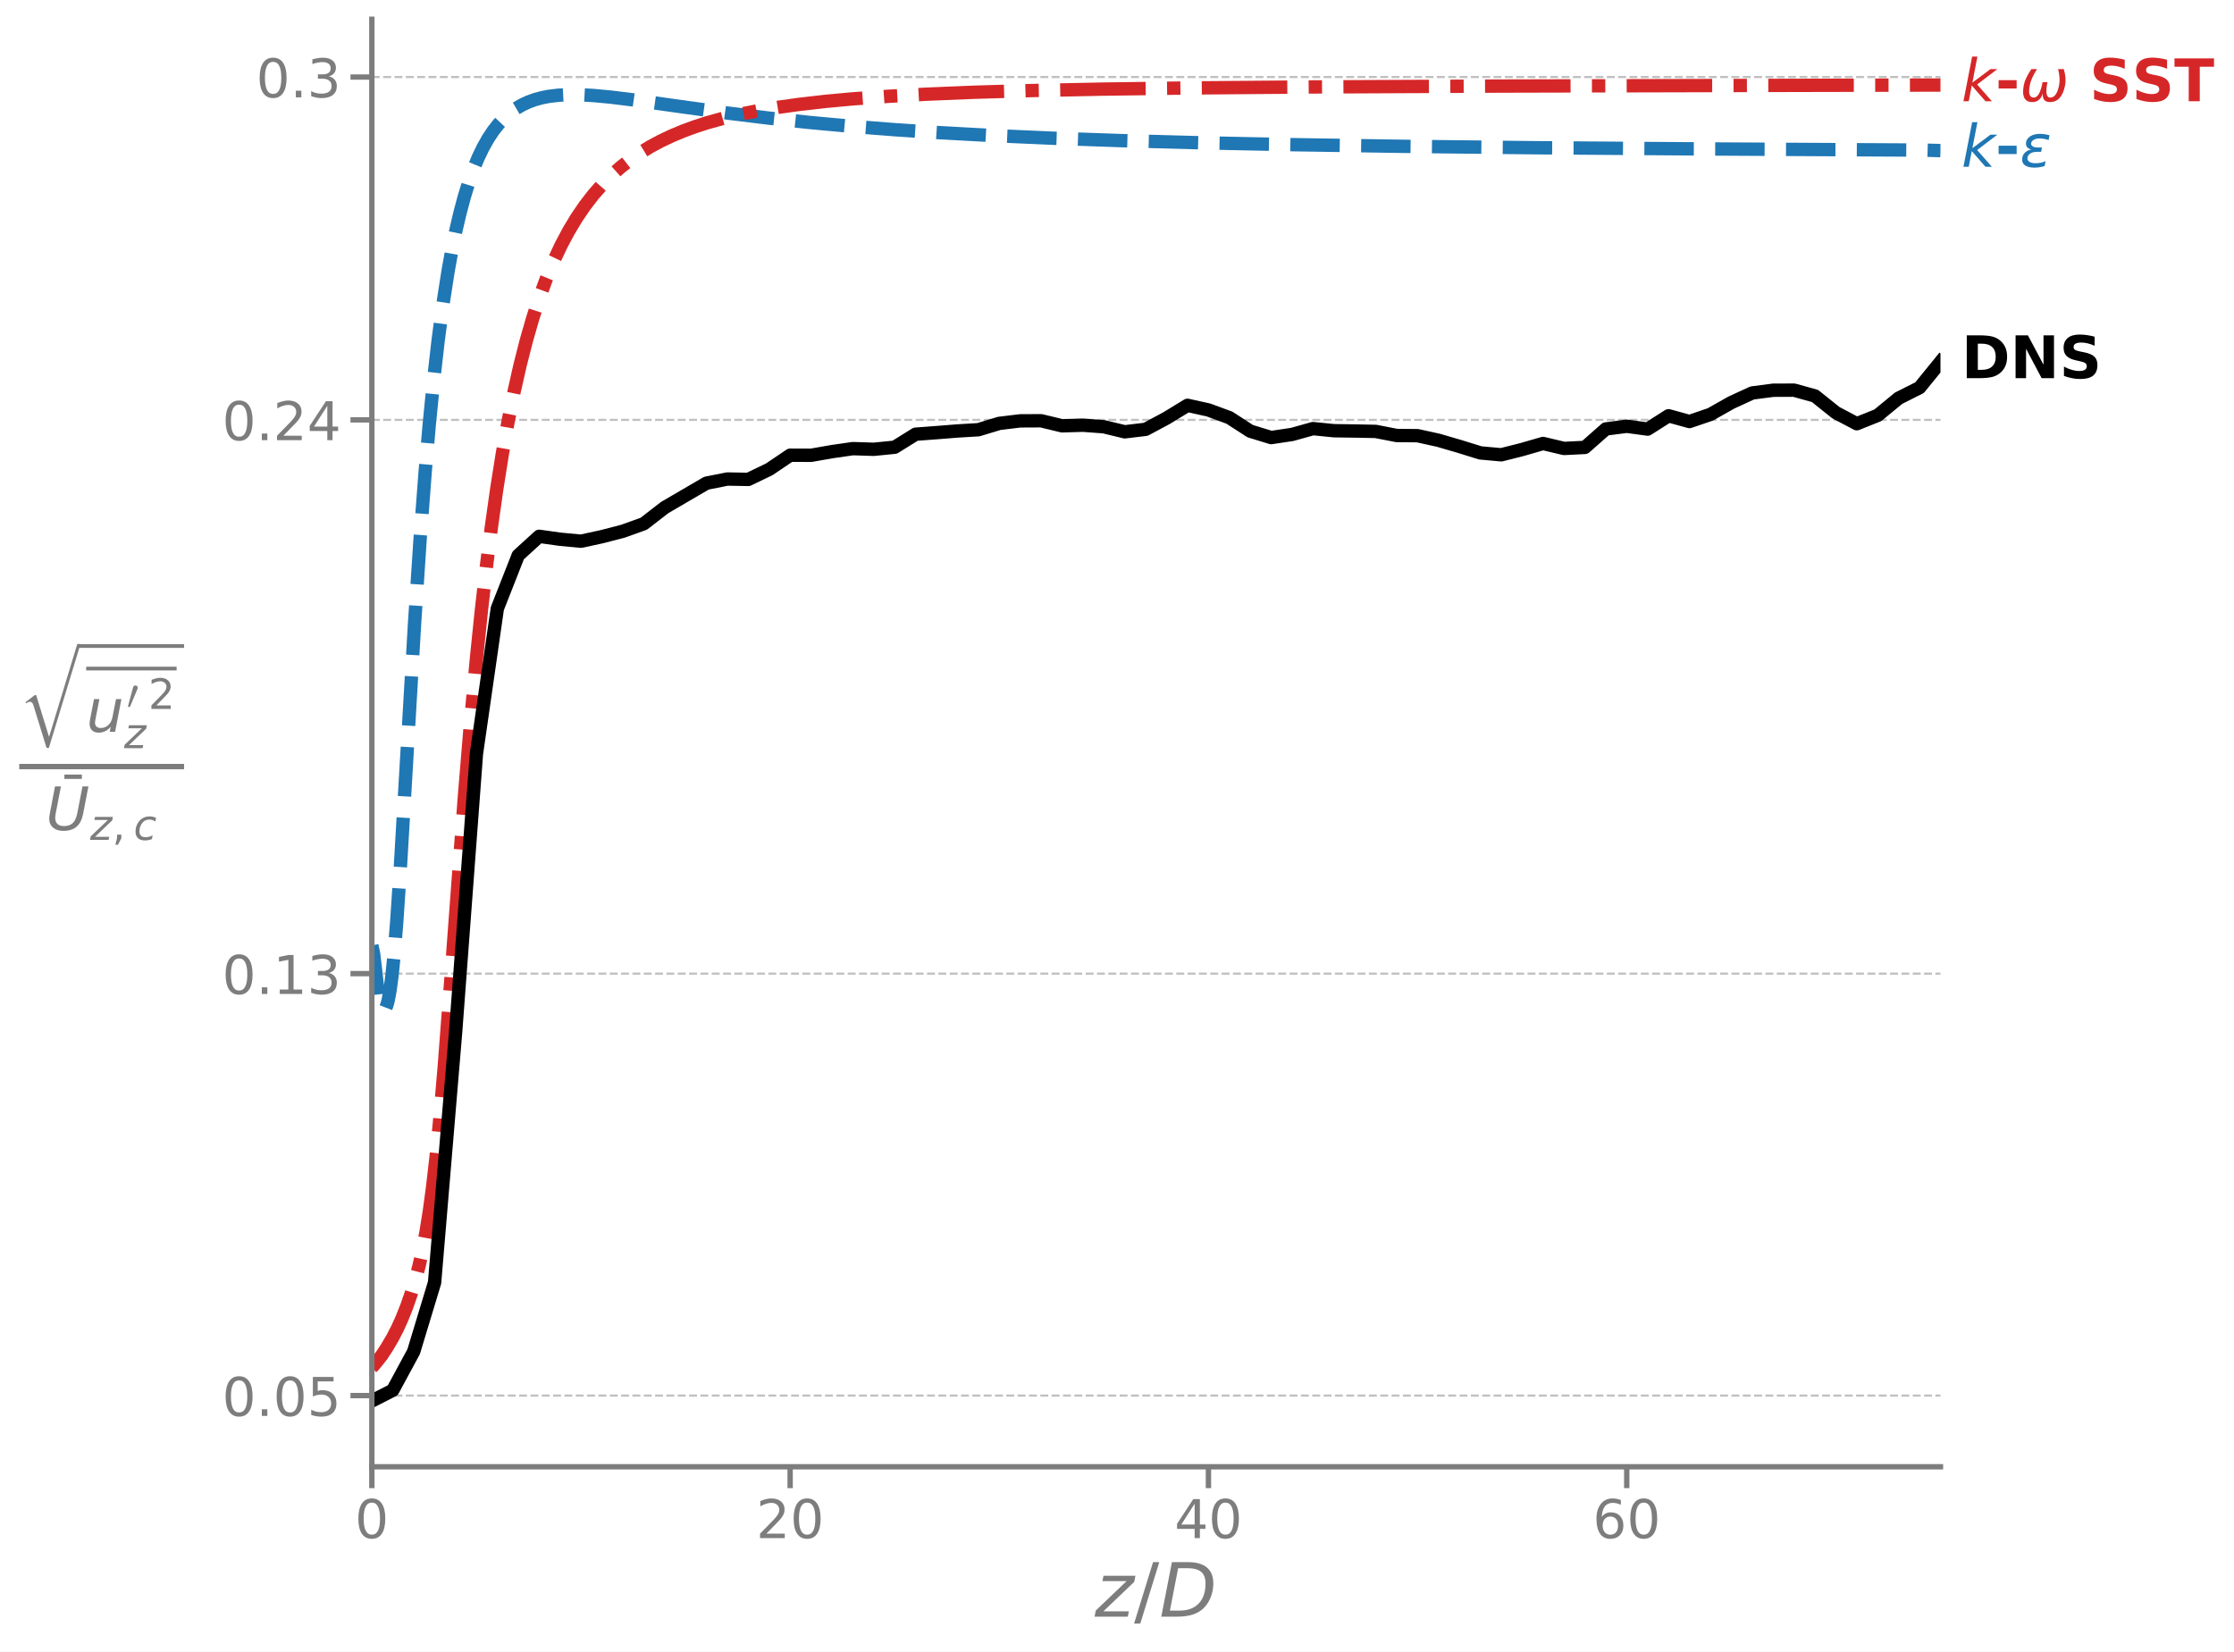
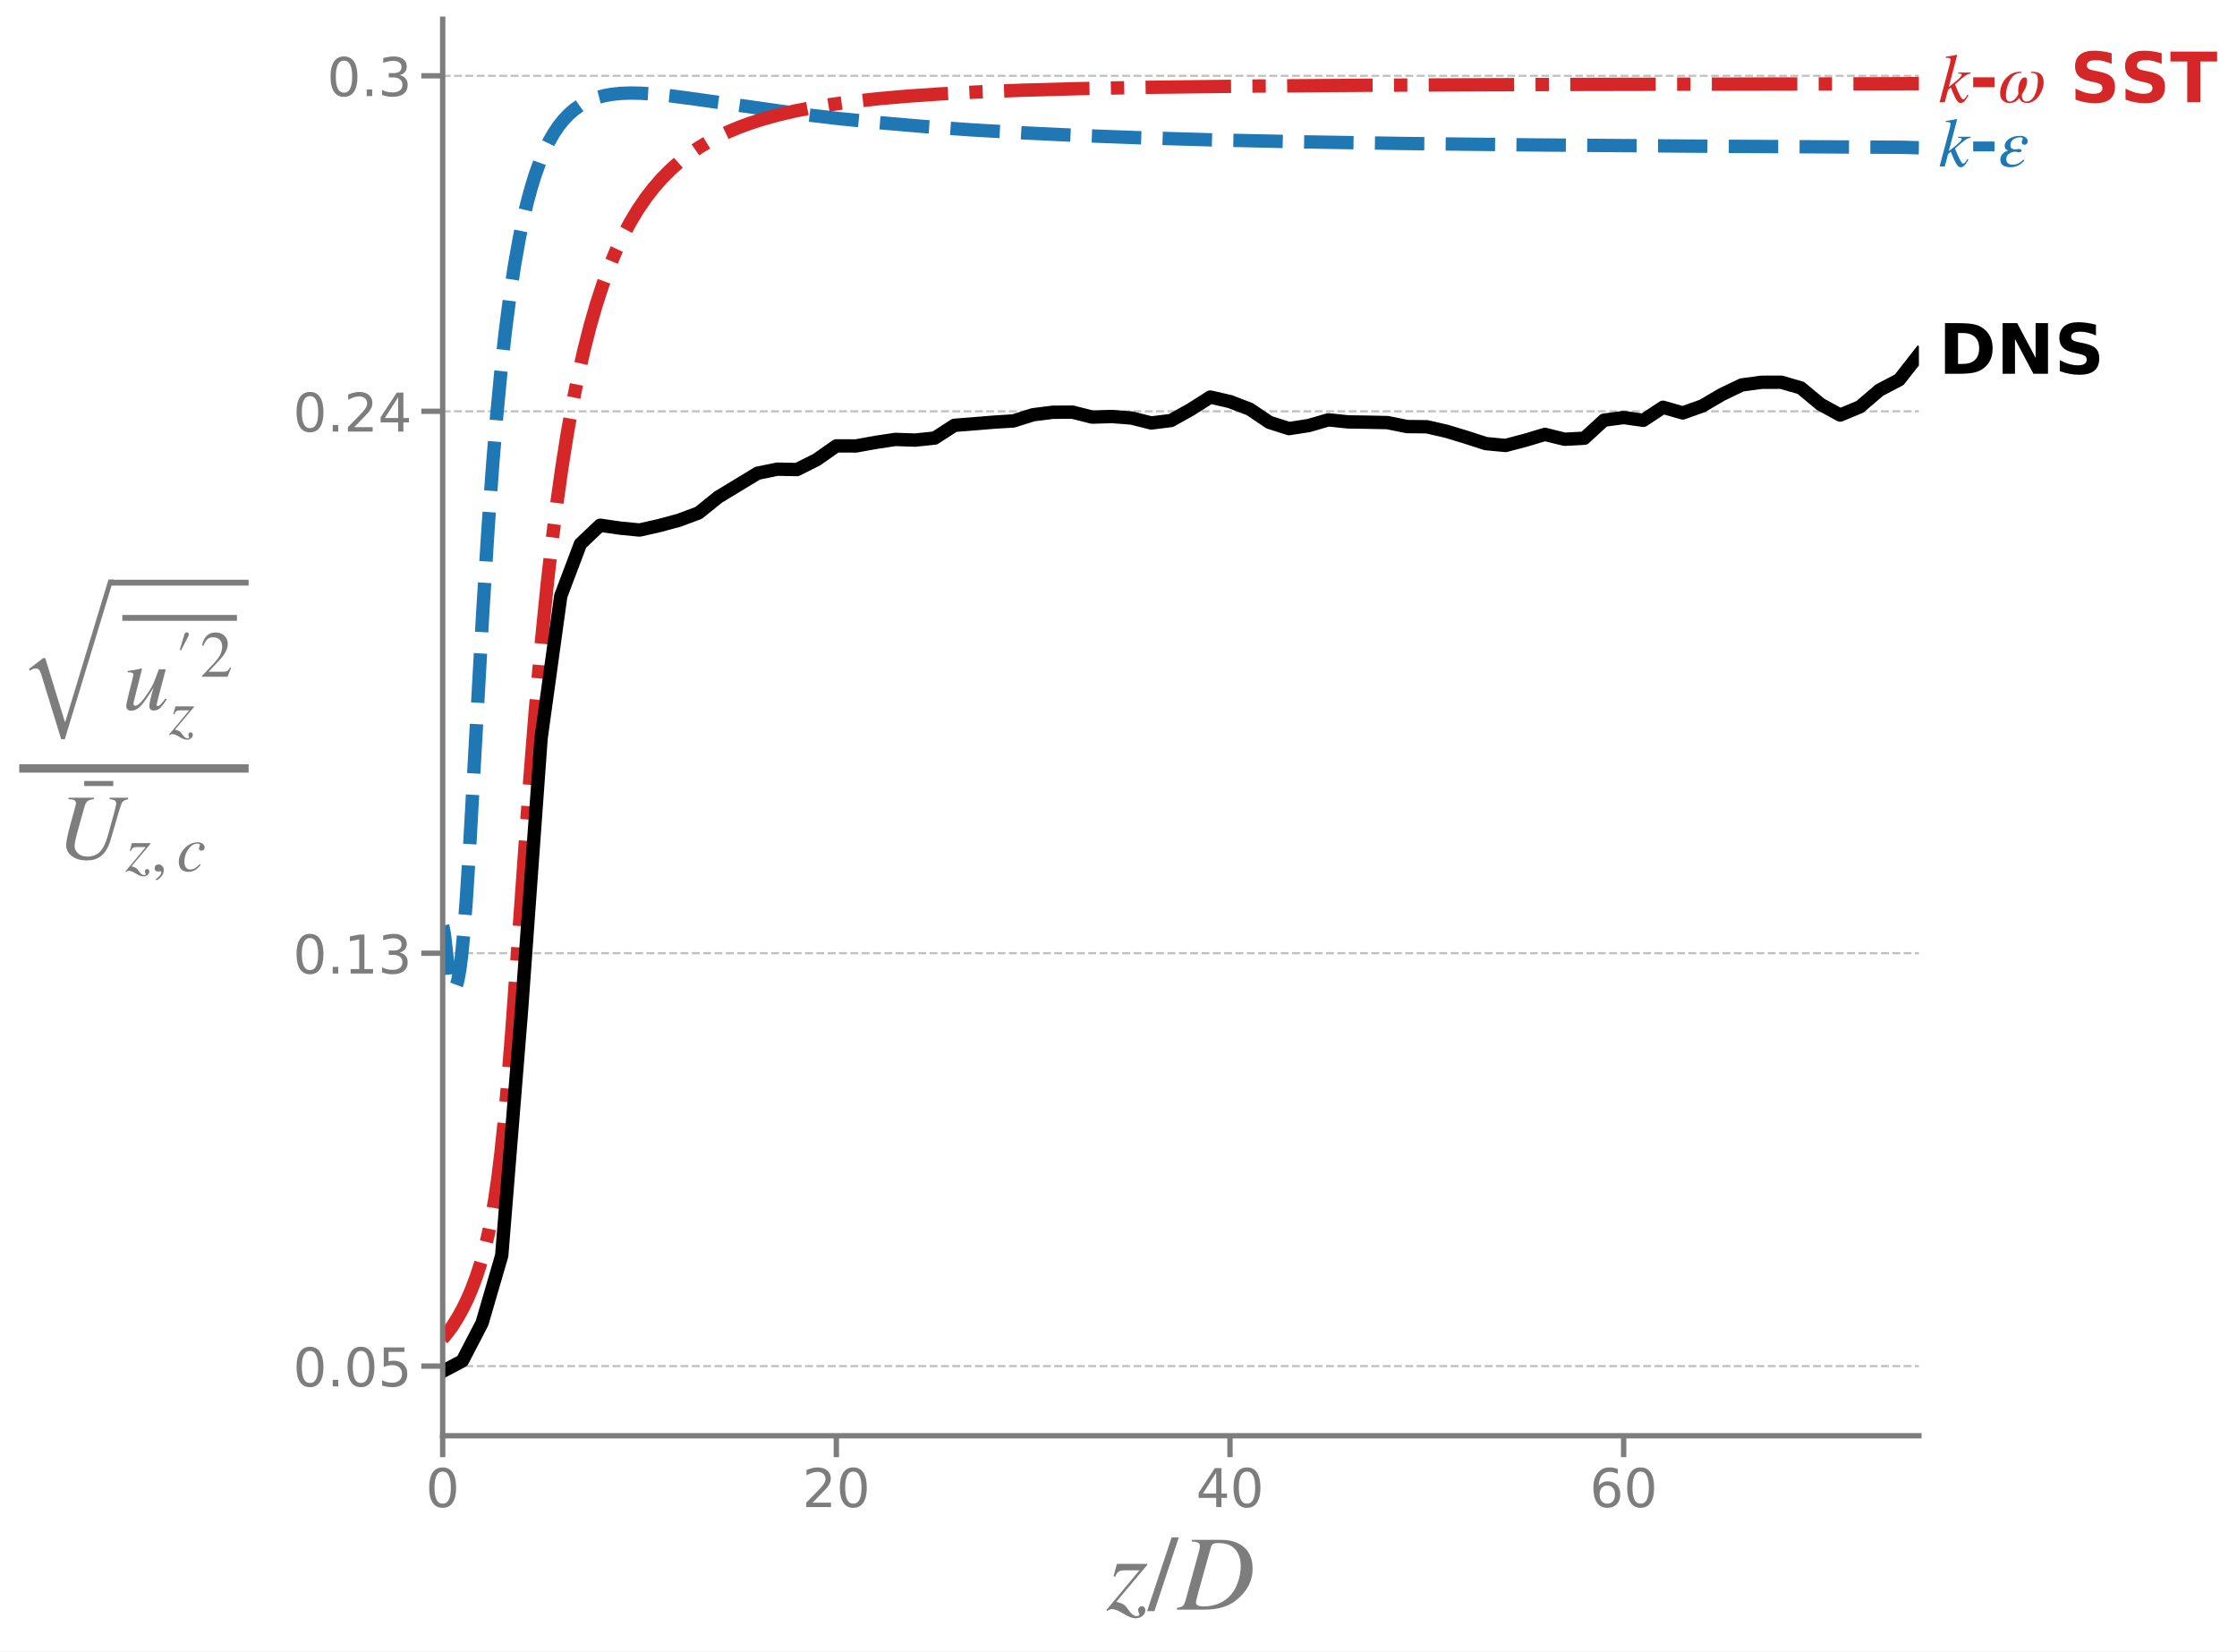
- <svg xmlns="http://www.w3.org/2000/svg" xmlns:xlink="http://www.w3.org/1999/xlink" width="836.01pt" height="618.135pt" viewBox="0 0 836.01 618.135" version="1.1">
+ <svg xmlns="http://www.w3.org/2000/svg" xmlns:xlink="http://www.w3.org/1999/xlink" width="837.497pt" height="618.229pt" viewBox="0 0 837.497 618.229" version="1.1">
  <defs>
    <style type="text/css">*{stroke-linejoin: round; stroke-linecap: butt}</style>
  </defs>
  <g id="figure_1">
    <g id="patch_1">
-       <path d="M 0 618.135  L 836.01 618.135  L 836.01 0  L 0 0  z " style="fill: #ffffff" />
+       <path d="M 0 618.229  L 837.497 618.229  L 837.497 0  L 0 0  z " style="fill: #ffffff" />
    </g>
    <g id="axes_1">
      <g id="patch_2">
-         <path d="M 139.151 548.98  L 726.164 548.98  L 726.164 7.2  L 139.151 7.2  z " style="fill: #ffffff" />
+         <path d="M 165.731 537.46  L 718.408 537.46  L 718.408 7.2  L 165.731 7.2  z " style="fill: #ffffff" />
      </g>
      <g id="matplotlib.axis_1">
        <g id="xtick_1">
          <g id="line2d_1">
            <defs>
-               <path id="m4aa874ffdd" d="M 0 0  L 0 8  " style="stroke: #7d7d7d; stroke-width: 2" />
-             </defs>
-             <g>
-               <use xlink:href="#m4aa874ffdd" x="139.151" y="548.98" style="fill: #7d7d7d; stroke: #7d7d7d; stroke-width: 2" />
+               <path id="m6a0262da16" d="M 0 0  L 0 8  " style="stroke: #7d7d7d; stroke-width: 2" />
+             </defs>
+             <g>
+               <use xlink:href="#m6a0262da16" x="165.731" y="537.46" style="fill: #7d7d7d; stroke: #7d7d7d; stroke-width: 2" />
            </g>
          </g>
          <g id="text_1">
-             <g style="fill: #7d7d7d" transform="translate(132.7887 575.6769) scale(0.2 -0.2)">
+             <g style="fill: #7d7d7d" transform="translate(159.3688 564.1569) scale(0.2 -0.2)">
              <defs>
                <path id="DejaVuSans-30" d="M 2034 4250  Q 1547 4250 1301 3770  Q 1056 3291 1056 2328  Q 1056 1369 1301 889  Q 1547 409 2034 409  Q 2525 409 2770 889  Q 3016 1369 3016 2328  Q 3016 3291 2770 3770  Q 2525 4250 2034 4250  z M 2034 4750  Q 2819 4750 3233 4129  Q 3647 3509 3647 2328  Q 3647 1150 3233 529  Q 2819 -91 2034 -91  Q 1250 -91 836 529  Q 422 1150 422 2328  Q 422 3509 836 4129  Q 1250 4750 2034 4750  z " transform="scale(0.015625)" />
              </defs>
              <use xlink:href="#DejaVuSans-30" />
            </g>
          </g>
        </g>
        <g id="xtick_2">
          <g id="line2d_2">
            <g>
-               <use xlink:href="#m4aa874ffdd" x="295.688" y="548.98" style="fill: #7d7d7d; stroke: #7d7d7d; stroke-width: 2" />
+               <use xlink:href="#m6a0262da16" x="313.112" y="537.46" style="fill: #7d7d7d; stroke: #7d7d7d; stroke-width: 2" />
            </g>
          </g>
          <g id="text_2">
-             <g style="fill: #7d7d7d" transform="translate(282.9629 575.6769) scale(0.2 -0.2)">
+             <g style="fill: #7d7d7d" transform="translate(300.3866 564.1569) scale(0.2 -0.2)">
              <defs>
                <path id="DejaVuSans-32" d="M 1228 531  L 3431 531  L 3431 0  L 469 0  L 469 531  Q 828 903 1448 1529  Q 2069 2156 2228 2338  Q 2531 2678 2651 2914  Q 2772 3150 2772 3378  Q 2772 3750 2511 3984  Q 2250 4219 1831 4219  Q 1534 4219 1204 4116  Q 875 4013 500 3803  L 500 4441  Q 881 4594 1212 4672  Q 1544 4750 1819 4750  Q 2544 4750 2975 4387  Q 3406 4025 3406 3419  Q 3406 3131 3298 2873  Q 3191 2616 2906 2266  Q 2828 2175 2409 1742  Q 1991 1309 1228 531  z " transform="scale(0.015625)" />
              </defs>
              <use xlink:href="#DejaVuSans-32" />
              <use xlink:href="#DejaVuSans-30" x="63.623" />
            </g>
          </g>
        </g>
        <g id="xtick_3">
          <g id="line2d_3">
            <g>
-               <use xlink:href="#m4aa874ffdd" x="452.224" y="548.98" style="fill: #7d7d7d; stroke: #7d7d7d; stroke-width: 2" />
+               <use xlink:href="#m6a0262da16" x="460.492" y="537.46" style="fill: #7d7d7d; stroke: #7d7d7d; stroke-width: 2" />
            </g>
          </g>
          <g id="text_3">
-             <g style="fill: #7d7d7d" transform="translate(439.4995 575.6769) scale(0.2 -0.2)">
+             <g style="fill: #7d7d7d" transform="translate(447.767 564.1569) scale(0.2 -0.2)">
              <defs>
                <path id="DejaVuSans-34" d="M 2419 4116  L 825 1625  L 2419 1625  L 2419 4116  z M 2253 4666  L 3047 4666  L 3047 1625  L 3713 1625  L 3713 1100  L 3047 1100  L 3047 0  L 2419 0  L 2419 1100  L 313 1100  L 313 1709  L 2253 4666  z " transform="scale(0.015625)" />
              </defs>
              <use xlink:href="#DejaVuSans-34" />
              <use xlink:href="#DejaVuSans-30" x="63.623" />
            </g>
          </g>
        </g>
        <g id="xtick_4">
          <g id="line2d_4">
            <g>
-               <use xlink:href="#m4aa874ffdd" x="608.761" y="548.98" style="fill: #7d7d7d; stroke: #7d7d7d; stroke-width: 2" />
+               <use xlink:href="#m6a0262da16" x="607.872" y="537.46" style="fill: #7d7d7d; stroke: #7d7d7d; stroke-width: 2" />
            </g>
          </g>
          <g id="text_4">
-             <g style="fill: #7d7d7d" transform="translate(596.0361 575.6769) scale(0.2 -0.2)">
+             <g style="fill: #7d7d7d" transform="translate(595.1473 564.1569) scale(0.2 -0.2)">
              <defs>
                <path id="DejaVuSans-36" d="M 2113 2584  Q 1688 2584 1439 2293  Q 1191 2003 1191 1497  Q 1191 994 1439 701  Q 1688 409 2113 409  Q 2538 409 2786 701  Q 3034 994 3034 1497  Q 3034 2003 2786 2293  Q 2538 2584 2113 2584  z M 3366 4563  L 3366 3988  Q 3128 4100 2886 4159  Q 2644 4219 2406 4219  Q 1781 4219 1451 3797  Q 1122 3375 1075 2522  Q 1259 2794 1537 2939  Q 1816 3084 2150 3084  Q 2853 3084 3261 2657  Q 3669 2231 3669 1497  Q 3669 778 3244 343  Q 2819 -91 2113 -91  Q 1303 -91 875 529  Q 447 1150 447 2328  Q 447 3434 972 4092  Q 1497 4750 2381 4750  Q 2619 4750 2861 4703  Q 3103 4656 3366 4563  z " transform="scale(0.015625)" />
              </defs>
              <use xlink:href="#DejaVuSans-36" />
              <use xlink:href="#DejaVuSans-30" x="63.623" />
            </g>
          </g>
        </g>
        <g id="text_5">
-           <g style="fill: #7d7d7d" transform="translate(409.6974 605.1119) scale(0.28 -0.28)">
-             <defs>
-               <path id="DejaVuSans-Oblique-7a" d="M 744 3500  L 3475 3500  L 3372 2975  L 738 459  L 2913 459  L 2822 0  L -19 0  L 84 525  L 2719 3041  L 653 3041  L 744 3500  z " transform="scale(0.015625)" />
-               <path id="DejaVuSans-2f" d="M 1625 4666  L 2156 4666  L 531 -594  L 0 -594  L 1625 4666  z " transform="scale(0.015625)" />
-               <path id="DejaVuSans-Oblique-44" d="M 1081 4666  L 2438 4666  Q 3519 4666 4070 4208  Q 4622 3750 4622 2847  Q 4622 2250 4412 1698  Q 4203 1147 3834 769  Q 3463 381 2891 190  Q 2319 0 1538 0  L 172 0  L 1081 4666  z M 1613 4147  L 909 519  L 1734 519  Q 2794 519 3375 1128  Q 3956 1738 3956 2847  Q 3956 3519 3581 3833  Q 3206 4147 2406 4147  L 1613 4147  z " transform="scale(0.015625)" />
-             </defs>
-             <use xlink:href="#DejaVuSans-Oblique-7a" transform="translate(0 0.09375)" />
-             <use xlink:href="#DejaVuSans-2f" transform="translate(52.49023 0.09375)" />
-             <use xlink:href="#DejaVuSans-Oblique-44" transform="translate(86.18164 0.09375)" />
+           <g style="fill: #7d7d7d" transform="translate(414.2694 602.71) scale(0.4 -0.4)">
+             <defs>
+               <path id="STIXGeneral-Italic-7a" d="M 2432 2669  L 582 467  Q 877 403 1021 307  Q 1165 211 1350 -64  Q 1568 -384 1798 -384  Q 1971 -384 1971 -288  Q 1971 -256 1939 -192  Q 1888 -90 1888 -13  Q 1894 70 1958 137  Q 2022 205 2099 205  Q 2202 205 2262 141  Q 2323 77 2323 -32  Q 2323 -230 2156 -374  Q 1990 -518 1728 -518  Q 1459 -518 1005 -237  Q 570 32 333 32  Q 186 32 45 -83  L -13 -26  L 1971 2355  L 1101 2355  Q 845 2355 729 2281  Q 614 2208 518 1971  L 416 1997  L 621 2739  L 2432 2739  L 2432 2669  z " transform="scale(0.015625)" />
+               <path id="STIXGeneral-Regular-2f" d="M 1837 4326  L 378 -90  L -58 -90  L 1408 4326  L 1837 4326  z " transform="scale(0.015625)" />
+               <path id="STIXGeneral-Italic-44" d="M 838 4179  L 2611 4179  Q 3469 4179 3974 3731  Q 4480 3283 4480 2458  Q 4480 1325 3456 531  Q 2778 0 1594 0  L -51 0  L -51 102  Q 224 154 310 230  Q 397 307 474 589  L 1254 3437  Q 1325 3686 1325 3814  Q 1325 3949 1222 4009  Q 1120 4070 838 4077  L 838 4179  z M 1984 3738  L 1229 1037  Q 1088 525 1088 429  Q 1088 192 1523 192  Q 2470 192 3066 768  Q 3398 1088 3584 1597  Q 3770 2106 3770 2611  Q 3770 3386 3270 3763  Q 2970 3987 2432 3987  Q 2227 3987 2128 3939  Q 2029 3891 1984 3738  z " transform="scale(0.015625)" />
+             </defs>
+             <use xlink:href="#STIXGeneral-Italic-7a" transform="translate(0 0.40625)" />
+             <use xlink:href="#STIXGeneral-Regular-2f" transform="translate(38.89999 0.40625)" />
+             <use xlink:href="#STIXGeneral-Italic-44" transform="translate(66.69998 0.40625)" />
          </g>
        </g>
      </g>
      <g id="matplotlib.axis_2">
        <g id="ytick_1">
          <g id="line2d_5">
-             <path d="M 139.151 522.343  L 726.164 522.343  " clip-path="url(#p7aa53837a3)" style="fill: none; stroke-dasharray: 2.96,1.28; stroke-dashoffset: 0; stroke: #b0b0b0; stroke-opacity: 0.8; stroke-width: 0.8" />
+             <path d="M 165.731 511.39  L 718.408 511.39  " clip-path="url(#p69c50222fc)" style="fill: none; stroke-dasharray: 2.96,1.28; stroke-dashoffset: 0; stroke: #b0b0b0; stroke-opacity: 0.8; stroke-width: 0.8" />
          </g>
          <g id="line2d_6">
            <defs>
-               <path id="me83757d97f" d="M 0 0  L -8 0  " style="stroke: #7d7d7d; stroke-width: 2" />
-             </defs>
-             <g>
-               <use xlink:href="#me83757d97f" x="139.151" y="522.343" style="fill: #7d7d7d; stroke: #7d7d7d; stroke-width: 2" />
+               <path id="m0ccdd42fc8" d="M 0 0  L -8 0  " style="stroke: #7d7d7d; stroke-width: 2" />
+             </defs>
+             <g>
+               <use xlink:href="#m0ccdd42fc8" x="165.731" y="511.39" style="fill: #7d7d7d; stroke: #7d7d7d; stroke-width: 2" />
            </g>
          </g>
          <g id="text_6">
-             <g style="fill: #7d7d7d" transform="translate(83.12 529.9417) scale(0.2 -0.2)">
+             <g style="fill: #7d7d7d" transform="translate(109.7 518.9881) scale(0.2 -0.2)">
              <defs>
                <path id="DejaVuSans-2e" d="M 684 794  L 1344 794  L 1344 0  L 684 0  L 684 794  z " transform="scale(0.015625)" />
                <path id="DejaVuSans-35" d="M 691 4666  L 3169 4666  L 3169 4134  L 1269 4134  L 1269 2991  Q 1406 3038 1543 3061  Q 1681 3084 1819 3084  Q 2600 3084 3056 2656  Q 3513 2228 3513 1497  Q 3513 744 3044 326  Q 2575 -91 1722 -91  Q 1428 -91 1123 -41  Q 819 9 494 109  L 494 744  Q 775 591 1075 516  Q 1375 441 1709 441  Q 2250 441 2565 725  Q 2881 1009 2881 1497  Q 2881 1984 2565 2268  Q 2250 2553 1709 2553  Q 1456 2553 1204 2497  Q 953 2441 691 2322  L 691 4666  z " transform="scale(0.015625)" />
              </defs>
              <use xlink:href="#DejaVuSans-30" />
              <use xlink:href="#DejaVuSans-2e" x="63.623" />
              <use xlink:href="#DejaVuSans-30" x="95.41" />
              <use xlink:href="#DejaVuSans-35" x="159.033" />
            </g>
          </g>
        </g>
        <g id="ytick_2">
          <g id="line2d_7">
-             <path d="M 139.151 364.42  L 726.164 364.42  " clip-path="url(#p7aa53837a3)" style="fill: none; stroke-dasharray: 2.96,1.28; stroke-dashoffset: 0; stroke: #b0b0b0; stroke-opacity: 0.8; stroke-width: 0.8" />
+             <path d="M 165.731 356.825  L 718.408 356.825  " clip-path="url(#p69c50222fc)" style="fill: none; stroke-dasharray: 2.96,1.28; stroke-dashoffset: 0; stroke: #b0b0b0; stroke-opacity: 0.8; stroke-width: 0.8" />
          </g>
          <g id="line2d_8">
            <g>
-               <use xlink:href="#me83757d97f" x="139.151" y="364.42" style="fill: #7d7d7d; stroke: #7d7d7d; stroke-width: 2" />
+               <use xlink:href="#m0ccdd42fc8" x="165.731" y="356.825" style="fill: #7d7d7d; stroke: #7d7d7d; stroke-width: 2" />
            </g>
          </g>
          <g id="text_7">
-             <g style="fill: #7d7d7d" transform="translate(83.12 372.0189) scale(0.2 -0.2)">
+             <g style="fill: #7d7d7d" transform="translate(109.7 364.4232) scale(0.2 -0.2)">
              <defs>
                <path id="DejaVuSans-31" d="M 794 531  L 1825 531  L 1825 4091  L 703 3866  L 703 4441  L 1819 4666  L 2450 4666  L 2450 531  L 3481 531  L 3481 0  L 794 0  L 794 531  z " transform="scale(0.015625)" />
                <path id="DejaVuSans-33" d="M 2597 2516  Q 3050 2419 3304 2112  Q 3559 1806 3559 1356  Q 3559 666 3084 287  Q 2609 -91 1734 -91  Q 1441 -91 1130 -33  Q 819 25 488 141  L 488 750  Q 750 597 1062 519  Q 1375 441 1716 441  Q 2309 441 2620 675  Q 2931 909 2931 1356  Q 2931 1769 2642 2001  Q 2353 2234 1838 2234  L 1294 2234  L 1294 2753  L 1863 2753  Q 2328 2753 2575 2939  Q 2822 3125 2822 3475  Q 2822 3834 2567 4026  Q 2313 4219 1838 4219  Q 1578 4219 1281 4162  Q 984 4106 628 3988  L 628 4550  Q 988 4650 1302 4700  Q 1616 4750 1894 4750  Q 2613 4750 3031 4423  Q 3450 4097 3450 3541  Q 3450 3153 3228 2886  Q 3006 2619 2597 2516  z " transform="scale(0.015625)" />
              </defs>
              <use xlink:href="#DejaVuSans-30" />
              <use xlink:href="#DejaVuSans-2e" x="63.623" />
              <use xlink:href="#DejaVuSans-31" x="95.41" />
              <use xlink:href="#DejaVuSans-33" x="159.033" />
            </g>
          </g>
        </g>
        <g id="ytick_3">
          <g id="line2d_9">
-             <path d="M 139.151 157.147  L 726.164 157.147  " clip-path="url(#p7aa53837a3)" style="fill: none; stroke-dasharray: 2.96,1.28; stroke-dashoffset: 0; stroke: #b0b0b0; stroke-opacity: 0.8; stroke-width: 0.8" />
+             <path d="M 165.731 153.958  L 718.408 153.958  " clip-path="url(#p69c50222fc)" style="fill: none; stroke-dasharray: 2.96,1.28; stroke-dashoffset: 0; stroke: #b0b0b0; stroke-opacity: 0.8; stroke-width: 0.8" />
          </g>
          <g id="line2d_10">
            <g>
-               <use xlink:href="#me83757d97f" x="139.151" y="157.147" style="fill: #7d7d7d; stroke: #7d7d7d; stroke-width: 2" />
+               <use xlink:href="#m0ccdd42fc8" x="165.731" y="153.958" style="fill: #7d7d7d; stroke: #7d7d7d; stroke-width: 2" />
            </g>
          </g>
          <g id="text_8">
-             <g style="fill: #7d7d7d" transform="translate(83.12 164.7451) scale(0.2 -0.2)">
+             <g style="fill: #7d7d7d" transform="translate(109.7 161.5568) scale(0.2 -0.2)">
              <use xlink:href="#DejaVuSans-30" />
              <use xlink:href="#DejaVuSans-2e" x="63.623" />
              <use xlink:href="#DejaVuSans-32" x="95.41" />
              <use xlink:href="#DejaVuSans-34" x="159.033" />
            </g>
          </g>
        </g>
        <g id="ytick_4">
          <g id="line2d_11">
-             <path d="M 139.151 28.834  L 726.164 28.834  " clip-path="url(#p7aa53837a3)" style="fill: none; stroke-dasharray: 2.96,1.28; stroke-dashoffset: 0; stroke: #b0b0b0; stroke-opacity: 0.8; stroke-width: 0.8" />
+             <path d="M 165.731 28.374  L 718.408 28.374  " clip-path="url(#p69c50222fc)" style="fill: none; stroke-dasharray: 2.96,1.28; stroke-dashoffset: 0; stroke: #b0b0b0; stroke-opacity: 0.8; stroke-width: 0.8" />
          </g>
          <g id="line2d_12">
            <g>
-               <use xlink:href="#me83757d97f" x="139.151" y="28.834" style="fill: #7d7d7d; stroke: #7d7d7d; stroke-width: 2" />
+               <use xlink:href="#m0ccdd42fc8" x="165.731" y="28.374" style="fill: #7d7d7d; stroke: #7d7d7d; stroke-width: 2" />
            </g>
          </g>
          <g id="text_9">
-             <g style="fill: #7d7d7d" transform="translate(95.845 36.43283) scale(0.2 -0.2)">
+             <g style="fill: #7d7d7d" transform="translate(122.425 35.97281) scale(0.2 -0.2)">
              <use xlink:href="#DejaVuSans-30" />
              <use xlink:href="#DejaVuSans-2e" x="63.623" />
              <use xlink:href="#DejaVuSans-33" x="95.41" />
            </g>
          </g>
        </g>
        <g id="text_10">
-           <g style="fill: #7d7d7d" transform="translate(7.2 294.09) scale(0.32 -0.32)">
+           <g style="fill: #7d7d7d" transform="translate(7.2 295.83) scale(0.5 -0.5)">
            <defs>
              <path id="STIXSizeOneSym-Regular-221a" d="M 6970 9933  L 3373 -1888  L 3104 -1888  L 1626 2918  Q 1555 3149 1465 3251  Q 1376 3354 1229 3354  Q 1011 3354 794 3181  L 717 3309  L 1766 4115  L 1926 4115  L 3379 -602  L 3405 -602  L 6605 9933  L 6970 9933  z " transform="scale(0.015625)" />
-               <path id="DejaVuSans-Oblique-75" d="M 428 1388  L 838 3500  L 1416 3500  L 1006 1409  Q 975 1256 961 1147  Q 947 1038 947 966  Q 947 700 1109 554  Q 1272 409 1569 409  Q 2031 409 2368 721  Q 2706 1034 2809 1563  L 3194 3500  L 3769 3500  L 3091 0  L 2516 0  L 2631 550  Q 2388 244 2052 76  Q 1716 -91 1338 -91  Q 878 -91 622 161  Q 366 413 366 863  Q 366 956 381 1097  Q 397 1238 428 1388  z " transform="scale(0.015625)" />
-               <path id="Cmsy10-30" d="M 225 347  Q 184 359 184 409  L 966 3316  Q 1003 3434 1093 3506  Q 1184 3578 1300 3578  Q 1450 3578 1564 3479  Q 1678 3381 1678 3231  Q 1678 3166 1644 3084  L 488 319  Q 466 275 428 275  Q 394 275 320 306  Q 247 338 225 347  z " transform="scale(0.015625)" />
-               <path id="DejaVuSans-304" d="M -2522 4769  L -653 4769  L -653 4306  L -2522 4306  L -2522 4769  z " transform="scale(0.015625)" />
-               <path id="DejaVuSans-Oblique-55" d="M 991 4666  L 1625 4666  L 1075 1831  Q 1041 1641 1027 1517  Q 1013 1394 1013 1300  Q 1013 869 1253 645  Q 1494 422 1959 422  Q 2563 422 2898 753  Q 3234 1084 3378 1831  L 3928 4666  L 4563 4666  L 4000 1753  Q 3816 809 3300 359  Q 2784 -91 1888 -91  Q 1188 -91 780 261  Q 372 613 372 1216  Q 372 1325 387 1461  Q 403 1597 434 1753  L 991 4666  z " transform="scale(0.015625)" />
-               <path id="DejaVuSans-2c" d="M 750 794  L 1409 794  L 1409 256  L 897 -744  L 494 -744  L 750 256  L 750 794  z " transform="scale(0.015625)" />
-               <path id="DejaVuSans-Oblique-63" d="M 3431 3366  L 3316 2797  Q 3109 2947 2876 3022  Q 2644 3097 2394 3097  Q 2119 3097 1870 3000  Q 1622 2903 1453 2725  Q 1184 2453 1037 2087  Q 891 1722 891 1331  Q 891 859 1127 628  Q 1363 397 1844 397  Q 2081 397 2348 469  Q 2616 541 2906 684  L 2797 116  Q 2547 13 2283 -39  Q 2019 -91 1741 -91  Q 1044 -91 669 257  Q 294 606 294 1253  Q 294 1797 489 2255  Q 684 2713 1069 3078  Q 1331 3328 1684 3456  Q 2038 3584 2456 3584  Q 2700 3584 2940 3529  Q 3181 3475 3431 3366  z " transform="scale(0.015625)" />
-             </defs>
-             <use xlink:href="#STIXSizeOneSym-Regular-221a" transform="translate(0 63.70938) scale(0.657838)" />
-             <use xlink:href="#DejaVuSans-Oblique-75" transform="translate(78.27748 63.08594) scale(0.7)" />
-             <use xlink:href="#Cmsy10-30" transform="translate(125.769 89.88281) scale(0.49)" />
-             <use xlink:href="#DejaVuSans-Oblique-7a" transform="translate(122.6427 43.94531) scale(0.49)" />
-             <use xlink:href="#DejaVuSans-32" transform="translate(150.9469 89.88281) scale(0.49)" />
-             <use xlink:href="#DejaVuSans-304" transform="translate(80.38696 -39.10156) scale(0.7)" />
-             <use xlink:href="#DejaVuSans-Oblique-55" transform="translate(31 -51.79219) scale(0.7)" />
-             <use xlink:href="#DejaVuSans-Oblique-7a" transform="translate(82.90527 -63.27656) scale(0.49)" />
-             <use xlink:href="#DejaVuSans-2c" transform="translate(108.6255 -63.27656) scale(0.49)" />
-             <use xlink:href="#DejaVuSans-Oblique-63" transform="translate(133.7476 -63.27656) scale(0.49)" />
-             <path d="M 69.527 161.25  L 69.527 165.625  L 192.786 165.625  L 192.786 161.25  L 69.527 161.25  z " />
-             <path d="M 78.277 134.875  L 78.277 139.25  L 184.036 139.25  L 184.036 134.875  L 78.277 134.875  z " />
-             <path d="M 0 19.306  L 0 25.556  L 192.786 25.556  L 192.786 19.306  L 0 19.306  z " />
+               <path id="STIXGeneral-Italic-75" d="M 2950 762  L 3040 704  Q 2733 237 2560 89  Q 2387 -58 2157 -58  Q 1850 -58 1850 250  Q 1850 538 2138 1510  Q 1568 576 1257 253  Q 947 -70 608 -70  Q 269 -70 269 269  Q 269 384 442 1088  L 666 1978  Q 755 2349 755 2406  Q 755 2483 684 2521  Q 614 2560 365 2560  L 365 2650  Q 806 2701 1325 2822  L 1350 2803  L 781 531  Q 762 474 762 429  Q 762 269 890 269  Q 1178 269 1798 1210  Q 2010 1530 2128 1795  Q 2246 2061 2502 2765  L 2976 2765  L 2470 851  Q 2349 390 2349 352  Q 2349 243 2419 243  Q 2496 243 2605 345  Q 2714 448 2950 762  z " transform="scale(0.015625)" />
+               <path id="STIXGeneral-Regular-2032" d="M 480 2630  L 909 4045  Q 934 4141 960 4195  Q 986 4250 1043 4294  Q 1101 4339 1190 4339  Q 1274 4339 1322 4278  Q 1370 4218 1370 4128  Q 1370 4058 1280 3878  L 602 2573  L 480 2630  z " transform="scale(0.015625)" />
+               <path id="STIXGeneral-Regular-32" d="M 3034 877  L 2688 0  L 186 0  L 186 77  L 1325 1286  Q 1773 1754 1965 2144  Q 2157 2534 2157 2950  Q 2157 3379 1920 3616  Q 1683 3853 1267 3853  Q 922 3853 720 3673  Q 518 3494 326 3021  L 192 3053  Q 301 3648 630 3987  Q 960 4326 1523 4326  Q 2054 4326 2380 4006  Q 2707 3686 2707 3200  Q 2707 2477 1888 1613  L 832 486  L 2330 486  Q 2541 486 2665 569  Q 2790 653 2944 915  L 3034 877  z " transform="scale(0.015625)" />
+               <path id="STIXGeneral-Regular-304" d="M -474 3501  L -2464 3501  L -2464 3846  L -474 3846  L -474 3501  z " transform="scale(0.015625)" />
+               <path id="STIXGeneral-Italic-55" d="M 4896 4179  L 4896 4077  Q 4762 4045 4694 4016  Q 4627 3987 4563 3945  Q 4499 3904 4451 3789  Q 4403 3674 4358 3539  Q 4314 3405 4230 3123  L 3699 1299  Q 3482 557 3078 218  Q 2694 -115 2067 -115  Q 1440 -115 1046 179  Q 653 474 653 934  Q 653 1286 934 2317  L 1267 3526  Q 1325 3731 1325 3814  Q 1325 3942 1213 4006  Q 1101 4070 813 4077  L 813 4179  L 2554 4179  L 2554 4077  Q 2227 4045 2102 3936  Q 1978 3827 1888 3494  L 1485 2048  Q 1229 1146 1229 902  Q 1229 563 1481 355  Q 1734 147 2112 147  Q 2650 147 2976 492  Q 3302 838 3520 1632  L 3930 3123  Q 4077 3667 4077 3782  Q 4077 3923 3981 3987  Q 3885 4051 3629 4077  L 3629 4179  L 4896 4179  z " transform="scale(0.015625)" />
+               <path id="STIXGeneral-Regular-2c" d="M 531 -902  L 467 -781  Q 998 -422 998 -96  Q 998 -13 909 -13  Q 883 -13 822 -25  Q 762 -38 723 -38  Q 352 -38 352 288  Q 352 454 457 553  Q 563 653 736 653  Q 954 653 1101 496  Q 1248 339 1248 96  Q 1248 -198 1053 -473  Q 858 -749 531 -902  z " transform="scale(0.015625)" />
+               <path id="STIXGeneral-Italic-63" d="M 2240 685  L 2342 621  Q 2048 250 1769 90  Q 1491 -70 1133 -70  Q 678 -70 435 179  Q 192 429 192 915  Q 192 1344 409 1744  Q 627 2144 979 2432  Q 1472 2822 2048 2822  Q 2342 2822 2531 2675  Q 2720 2528 2720 2304  Q 2720 2176 2630 2086  Q 2541 1997 2413 1997  Q 2285 1997 2224 2070  Q 2163 2144 2163 2253  Q 2163 2310 2211 2403  Q 2259 2496 2259 2560  Q 2259 2688 2022 2688  Q 1619 2688 1325 2381  Q 742 1766 742 890  Q 742 544 889 352  Q 1037 160 1312 160  Q 1562 160 1766 281  Q 1971 403 2240 685  z " transform="scale(0.015625)" />
+             </defs>
+             <use xlink:href="#STIXSizeOneSym-Regular-221a" transform="translate(0 57.30625) scale(0.647516)" />
+             <use xlink:href="#STIXGeneral-Italic-75" transform="translate(77.19074 60.33703) scale(0.7)" />
+             <use xlink:href="#STIXGeneral-Regular-2032" transform="translate(116.5119 85.02953) scale(0.49)" />
+             <use xlink:href="#STIXGeneral-Italic-7a" transform="translate(112.1907 41.81766) scale(0.49)" />
+             <use xlink:href="#STIXGeneral-Regular-32" transform="translate(135.4186 85.02953) scale(0.49)" />
+             <use xlink:href="#STIXGeneral-Regular-304" transform="translate(75.58812 -35.11094) scale(0.7)" />
+             <use xlink:href="#STIXGeneral-Italic-55" transform="translate(28 -51.27188) scale(0.7)" />
+             <use xlink:href="#STIXGeneral-Italic-7a" transform="translate(79.62028 -60.53156) scale(0.49)" />
+             <use xlink:href="#STIXGeneral-Regular-2c" transform="translate(98.68128 -60.53156) scale(0.49)" />
+             <use xlink:href="#STIXGeneral-Italic-63" transform="translate(118.0069 -60.53156) scale(0.49)" />
+             <path d="M 68.441 153.25  L 68.441 157.625  L 171.755 157.625  L 171.755 153.25  L 68.441 153.25  z " />
+             <path d="M 77.191 126.875  L 77.191 131.25  L 163.005 131.25  L 163.005 126.875  L 77.191 126.875  z " />
+             <path d="M 0 13.209  L 0 19.459  L 171.755 19.459  L 171.755 13.209  L 0 13.209  z " />
          </g>
        </g>
      </g>
      <g id="line2d_13">
-         <path d="M 139.151 353.858  L 139.826 357.113  L 140.531 363.099  L 141.648 372.963  L 142.234 376.092  L 142.636 377.345  L 143.047 377.957  L 143.68 378.196  L 143.896 378.054  L 144.335 377.351  L 144.783 376.191  L 145.241 374.515  L 145.948 370.761  L 146.678 365.277  L 147.432 357.853  L 148.477 344.883  L 149.85 324.184  L 151.902 288.991  L 155.12 233.641  L 157.227 201.542  L 159.091 176.809  L 160.658 158.659  L 162.294 142.076  L 164.004 127.078  L 165.791 113.62  L 167.657 101.639  L 169.111 93.565  L 170.614 86.229  L 172.167 79.587  L 173.772 73.593  L 175.431 68.206  L 177.144 63.383  L 178.915 59.084  L 180.745 55.269  L 182.636 51.902  L 184.59 48.948  L 186.61 46.373  L 188.696 44.147  L 190.853 42.239  L 193.081 40.622  L 195.384 39.272  L 197.763 38.163  L 200.222 37.273  L 202.763 36.582  L 205.388 36.069  L 209.026 35.633  L 212.826 35.443  L 216.797 35.465  L 222.01 35.74  L 228.655 36.363  L 236.979 37.392  L 252.819 39.628  L 272.496 42.342  L 287.854 44.222  L 302.834 45.824  L 319.185 47.323  L 334.822 48.539  L 351.479 49.639  L 372.279 50.774  L 394.981 51.771  L 419.76 52.636  L 450.355 53.464  L 484.116 54.154  L 525.741 54.777  L 577.107 55.314  L 640.662 55.755  L 719.613 56.177  L 726.164 56.365  L 726.164 56.365  " clip-path="url(#p7aa53837a3)" style="fill: none; stroke-dasharray: 18.5,8; stroke-dashoffset: 0; stroke: #1f77b4; stroke-width: 5" />
+         <path d="M 165.731 346.487  L 166.367 349.673  L 167.03 355.531  L 168.082 365.186  L 168.634 368.248  L 169.012 369.474  L 169.399 370.074  L 169.995 370.308  L 170.199 370.169  L 170.612 369.48  L 171.034 368.345  L 171.465 366.705  L 172.13 363.031  L 172.818 357.664  L 173.528 350.397  L 174.512 337.703  L 175.804 317.444  L 178.024 277.701  L 180.766 228.826  L 182.749 197.41  L 184.505 173.202  L 185.98 155.438  L 187.521 139.208  L 189.131 124.529  L 190.813 111.357  L 192.57 99.631  L 194.406 89.257  L 195.836 82.309  L 197.314 76.024  L 198.842 70.36  L 200.42 65.276  L 202.052 60.731  L 203.737 56.685  L 205.479 53.102  L 207.279 49.945  L 209.139 47.18  L 211.061 44.777  L 213.048 42.705  L 215.1 40.936  L 217.221 39.443  L 219.413 38.203  L 221.678 37.191  L 224.018 36.388  L 226.437 35.771  L 228.936 35.324  L 232.399 34.961  L 236.016 34.83  L 239.795 34.897  L 244.758 35.215  L 251.083 35.87  L 260.188 37.082  L 300.757 42.828  L 314.406 44.425  L 329.303 45.933  L 345.563 47.325  L 363.31 48.589  L 382.68 49.716  L 403.822 50.708  L 426.897 51.571  L 455.39 52.398  L 486.83 53.086  L 525.593 53.71  L 573.428 54.249  L 632.615 54.692  L 712.24 55.136  L 718.408 55.32  L 718.408 55.32  " clip-path="url(#p69c50222fc)" style="fill: none; stroke-dasharray: 18.5,8; stroke-dashoffset: 0; stroke: #1f77b4; stroke-width: 5" />
      </g>
      <g id="line2d_14">
-         <path d="M 139.151 511.687  L 139.655 511.257  L 141.457 509.077  L 142.841 507.299  L 144.783 504.35  L 146.927 500.705  L 148.746 497.173  L 150.42 493.477  L 152.208 488.981  L 153.79 484.45  L 155.461 478.956  L 156.866 473.587  L 158.333 466.969  L 159.476 460.873  L 160.658 453.488  L 161.878 444.479  L 163.14 433.519  L 164.444 420.359  L 166.25 399.28  L 168.621 368.021  L 173.772 298.433  L 175.996 271.506  L 178.318 246.265  L 180.128 228.641  L 181.999 212.194  L 183.932 196.923  L 185.929 182.802  L 187.993 169.784  L 190.126 157.808  L 192.33 146.809  L 194.608 136.721  L 196.961 127.478  L 199.393 119.017  L 201.906 111.278  L 204.503 104.201  L 207.187 97.735  L 209.96 91.829  L 212.826 86.436  L 215.788 81.513  L 218.848 77.021  L 222.01 72.922  L 225.278 69.184  L 228.655 65.775  L 232.144 62.668  L 235.75 59.836  L 239.476 57.255  L 243.327 54.905  L 247.306 52.764  L 251.418 50.816  L 255.667 49.042  L 260.058 47.429  L 264.595 45.961  L 270.881 44.211  L 277.448 42.67  L 284.309 41.315  L 291.477 40.125  L 298.965 39.08  L 308.799 37.953  L 319.185 36.997  L 332.422 36.043  L 346.557 35.262  L 364.265 34.532  L 386.234 33.886  L 413.36 33.343  L 446.805 32.904  L 492.081 32.536  L 562.479 32.21  L 669.706 31.951  L 726.164 31.826  L 726.164 31.826  " clip-path="url(#p7aa53837a3)" style="fill: none; stroke-dasharray: 32,8,5,8; stroke-dashoffset: 0; stroke: #d62728; stroke-width: 5" />
+         <path d="M 165.731 500.96  L 166.205 500.539  L 168.082 498.184  L 169.399 496.375  L 171.465 493.054  L 173.289 489.759  L 175.02 486.198  L 176.614 482.463  L 178.316 477.912  L 179.822 473.312  L 181.413 467.703  L 182.749 462.182  L 184.146 455.326  L 185.234 448.973  L 186.359 441.252  L 187.521 431.832  L 188.721 420.408  L 189.962 406.782  L 191.682 385.203  L 193.939 353.748  L 198.327 292.241  L 200.42 265.886  L 202.607 241.182  L 204.892 218.439  L 206.673 202.727  L 208.512 188.158  L 210.414 174.704  L 212.378 162.31  L 214.409 150.914  L 216.506 140.453  L 218.674 130.863  L 220.915 122.078  L 223.23 114.039  L 225.622 106.686  L 228.094 99.966  L 230.648 93.825  L 233.288 88.216  L 236.016 83.096  L 238.835 78.422  L 241.748 74.158  L 244.758 70.268  L 247.868 66.72  L 251.083 63.485  L 254.404 60.536  L 257.837 57.849  L 261.383 55.4  L 265.049 53.17  L 268.836 51.14  L 272.75 49.291  L 276.794 47.609  L 280.974 46.079  L 285.293 44.688  L 291.276 43.028  L 297.527 41.568  L 304.058 40.284  L 310.881 39.157  L 319.84 37.939  L 329.303 36.906  L 339.298 36.031  L 352.036 35.157  L 365.639 34.444  L 382.68 33.776  L 403.822 33.186  L 429.926 32.689  L 465.528 32.254  L 513.516 31.903  L 587.505 31.603  L 700.105 31.378  L 718.408 31.303  L 718.408 31.303  " clip-path="url(#p69c50222fc)" style="fill: none; stroke-dasharray: 32,8,5,8; stroke-dashoffset: 0; stroke: #d62728; stroke-width: 5" />
      </g>
      <g id="line2d_15">
-         <path d="M 139.151 524.354  L 146.978 520.352  L 154.805 505.878  L 162.632 480.036  L 170.459 386.81  L 178.285 282.185  L 186.112 227.762  L 193.939 207.86  L 201.766 200.729  L 209.593 201.825  L 217.42 202.565  L 225.246 200.868  L 233.073 198.838  L 240.9 196.034  L 248.727 189.971  L 256.554 185.403  L 264.381 180.838  L 272.207 179.286  L 280.034 179.434  L 287.861 175.664  L 295.688 170.38  L 303.515 170.406  L 311.342 169.04  L 319.168 167.911  L 326.995 168.165  L 334.822 167.383  L 342.649 162.513  L 350.476 161.927  L 358.303 161.305  L 366.129 160.835  L 373.956 158.464  L 381.783 157.52  L 389.61 157.48  L 397.437 159.374  L 405.264 159.148  L 413.09 159.728  L 420.917 161.619  L 428.744 160.683  L 436.571 156.485  L 444.398 151.707  L 452.224 153.44  L 460.051 156.319  L 467.878 161.381  L 475.705 163.772  L 483.532 162.603  L 491.359 160.419  L 499.185 161.206  L 507.012 161.317  L 514.839 161.472  L 522.666 162.998  L 530.493 163.07  L 538.32 164.796  L 546.146 167.08  L 553.973 169.511  L 561.8 170.221  L 569.627 168.243  L 577.454 165.984  L 585.281 167.847  L 593.107 167.456  L 600.934 160.551  L 608.761 159.54  L 616.588 160.597  L 624.415 155.615  L 632.242 157.775  L 640.068 155.099  L 647.895 150.679  L 655.722 147.076  L 663.549 146.057  L 671.376 146.027  L 679.203 148.2  L 687.029 154.463  L 694.856 158.586  L 702.683 155.46  L 710.51 149.034  L 718.337 145.096  L 726.164 135.473  " clip-path="url(#p7aa53837a3)" style="fill: none; stroke: #000000; stroke-width: 5; stroke-linecap: square" />
+         <path d="M 165.731 513.357  L 173.1 509.441  L 180.469 495.274  L 187.838 469.982  L 195.207 378.738  L 202.576 276.338  L 209.945 223.073  L 217.314 203.594  L 224.683 196.614  L 232.052 197.686  L 239.421 198.411  L 246.79 196.75  L 254.159 194.763  L 261.528 192.019  L 268.897 186.084  L 276.267 181.614  L 283.636 177.146  L 291.005 175.627  L 298.374 175.772  L 305.743 172.082  L 313.112 166.91  L 320.481 166.936  L 327.85 165.598  L 335.219 164.493  L 342.588 164.743  L 349.957 163.977  L 357.326 159.211  L 364.695 158.637  L 372.064 158.028  L 379.433 157.568  L 386.802 155.248  L 394.171 154.324  L 401.54 154.284  L 408.909 156.138  L 416.278 155.917  L 423.647 156.484  L 431.016 158.335  L 438.385 157.419  L 445.754 153.311  L 453.123 148.634  L 460.492 150.33  L 467.861 153.148  L 475.23 158.103  L 482.599 160.443  L 489.968 159.299  L 497.337 157.161  L 504.706 157.932  L 512.075 158.04  L 519.444 158.192  L 526.813 159.685  L 534.182 159.755  L 541.551 161.445  L 548.92 163.68  L 556.289 166.06  L 563.658 166.755  L 571.027 164.819  L 578.396 162.608  L 585.765 164.431  L 593.134 164.048  L 600.503 157.291  L 607.872 156.301  L 615.241 157.335  L 622.61 152.459  L 629.979 154.573  L 637.348 151.954  L 644.717 147.628  L 652.086 144.101  L 659.455 143.105  L 666.824 143.075  L 674.193 145.202  L 681.563 151.332  L 688.932 155.367  L 696.301 152.307  L 703.67 146.018  L 711.039 142.164  L 718.408 132.745  " clip-path="url(#p69c50222fc)" style="fill: none; stroke: #000000; stroke-width: 5; stroke-linecap: square" />
      </g>
      <g id="patch_3">
-         <path d="M 139.151 548.98  L 139.151 7.2  " style="fill: none; stroke: #7d7d7d; stroke-width: 2; stroke-linejoin: miter; stroke-linecap: square" />
+         <path d="M 165.731 537.46  L 165.731 7.2  " style="fill: none; stroke: #7d7d7d; stroke-width: 2; stroke-linejoin: miter; stroke-linecap: square" />
      </g>
      <g id="patch_4">
-         <path d="M 139.151 548.98  L 726.164 548.98  " style="fill: none; stroke: #7d7d7d; stroke-width: 2; stroke-linejoin: miter; stroke-linecap: square" />
+         <path d="M 165.731 537.46  L 718.408 537.46  " style="fill: none; stroke: #7d7d7d; stroke-width: 2; stroke-linejoin: miter; stroke-linecap: square" />
      </g>
      <g id="text_11">
-         <g style="fill: #1f77b4" transform="translate(733.9904 62.43604) scale(0.22 -0.22)">
+         <g style="fill: #1f77b4" transform="translate(725.7766 62.49437) scale(0.26 -0.26)">
          <defs>
-             <path id="DejaVuSans-Oblique-6b" d="M 1172 4863  L 1747 4863  L 1197 2028  L 3169 3500  L 3916 3500  L 1716 1825  L 3322 0  L 2625 0  L 1131 1709  L 800 0  L 225 0  L 1172 4863  z " transform="scale(0.015625)" />
+             <path id="STIXGeneral-Italic-6b" d="M 2950 2739  L 2950 2637  Q 2720 2624 2464 2448  Q 2208 2272 1510 1651  L 1747 1088  Q 2099 262 2266 262  Q 2400 262 2554 531  Q 2586 582 2650 698  L 2746 627  Q 2522 224 2374 77  Q 2227 -70 2035 -70  Q 1894 -70 1782 42  Q 1670 154 1517 454  Q 1325 826 1133 1357  L 877 1152  L 570 0  L 90 0  L 992 3379  Q 1082 3699 1107 3942  Q 1088 4096 781 4096  L 666 4096  L 666 4198  Q 1146 4256 1670 4371  L 1709 4333  L 941 1414  L 1216 1626  Q 2131 2330 2131 2522  Q 2131 2637 1894 2637  L 1805 2637  L 1805 2739  L 2950 2739  z " transform="scale(0.015625)" />
            <path id="DejaVuSans-Bold-2d" d="M 347 2297  L 2309 2297  L 2309 1388  L 347 1388  L 347 2297  z " transform="scale(0.015625)" />
-             <path id="DejaVuSans-Oblique-3b5" d="M 1263 1888  Q 925 1963 778 2166  Q 669 2309 669 2503  Q 669 3034 1175 3344  Q 1575 3588 2188 3588  Q 2425 3588 2684 3550  Q 2944 3513 3234 3438  L 3134 2916  Q 2847 3006 2606 3047  Q 2359 3088 2138 3088  Q 1766 3088 1522 2944  Q 1228 2772 1228 2522  Q 1228 2356 1381 2241  Q 1563 2103 1925 2103  L 2409 2103  L 2319 1628  L 1856 1628  Q 1425 1628 1172 1469  Q 828 1253 828 916  Q 828 703 1013 563  Q 1244 388 1716 388  Q 2006 388 2284 444  Q 2563 503 2806 619  L 2700 84  Q 2403 -3 2131 -47  Q 1859 -91 1609 -91  Q 866 -91 516 194  Q 250 413 250 781  Q 250 1278 600 1584  Q 859 1813 1263 1888  z " transform="scale(0.015625)" />
+             <path id="STIXGeneral-Italic-3b5" d="M 2304 627  L 2406 563  Q 1907 -70 1133 -70  Q 192 -70 192 640  Q 192 928 403 1158  Q 614 1389 934 1472  Q 774 1498 684 1616  Q 595 1734 595 1882  Q 602 2266 995 2544  Q 1389 2822 2029 2822  Q 2336 2822 2528 2672  Q 2720 2522 2720 2291  Q 2720 2163 2617 2080  Q 2515 1997 2413 1997  Q 2298 1997 2230 2067  Q 2163 2138 2163 2253  Q 2163 2317 2211 2409  Q 2259 2502 2259 2560  Q 2259 2688 2022 2688  Q 1683 2688 1401 2496  Q 1120 2304 1120 1907  Q 1120 1741 1251 1654  Q 1382 1568 1594 1568  Q 1613 1568 1728 1590  Q 1843 1613 1932 1613  Q 2022 1613 2086 1574  Q 2150 1536 2150 1478  Q 2150 1306 1862 1306  Q 1805 1306 1721 1334  Q 1638 1363 1568 1363  Q 1286 1363 1014 1184  Q 742 1005 742 678  Q 742 410 908 285  Q 1075 160 1312 160  Q 1869 160 2304 627  z " transform="scale(0.015625)" />
          </defs>
-           <use xlink:href="#DejaVuSans-Oblique-6b" transform="translate(0 0.015625)" />
-           <use xlink:href="#DejaVuSans-Bold-2d" transform="translate(57.91016 0.015625)" />
-           <use xlink:href="#DejaVuSans-Oblique-3b5" transform="translate(99.41406 0.015625)" />
+           <use xlink:href="#STIXGeneral-Italic-6b" transform="translate(0 0.703125)" />
+           <use xlink:href="#DejaVuSans-Bold-2d" transform="translate(44.39999 0.703125)" />
+           <use xlink:href="#STIXGeneral-Italic-3b5" transform="translate(85.9039 0.703125)" />
        </g>
      </g>
      <g id="text_12">
-         <g style="fill: #d62728" transform="translate(733.9904 37.89699) scale(0.22 -0.22)">
+         <g style="fill: #d62728" transform="translate(725.7766 38.4771) scale(0.26 -0.26)">
          <defs>
-             <path id="DejaVuSans-Oblique-3c9" d="M 1369 -91  Q 72 -91 434 1766  Q 575 2500 1256 3500  L 1875 3500  Q 1231 2500 1088 1750  Q 819 397 1519 397  Q 2166 397 2478 2078  L 3009 2078  Q 2669 388 3316 397  Q 4013 403 4275 1750  Q 4419 2500 4169 3500  L 4788 3500  Q 5075 2500 4934 1766  Q 4578 -94 3278 -91  Q 2428 -88 2503 844  Q 2194 -91 1369 -91  z " transform="scale(0.015625)" />
+             <path id="STIXGeneral-Italic-3c9" d="M 3021 2810  L 3136 2810  Q 3648 2810 3898 2598  Q 4186 2355 4186 1824  Q 4186 1357 3910 838  Q 3667 390 3334 160  Q 3002 -70 2669 -70  Q 2438 -70 2281 3  Q 2125 77 2064 160  Q 2003 243 1939 384  Q 1741 147 1533 38  Q 1325 -70 998 -70  Q 659 -70 416 160  Q 173 390 173 832  Q 173 1101 237 1350  Q 403 1965 883 2387  Q 1363 2810 2010 2810  L 2125 2810  L 2125 2707  Q 1606 2707 1267 2291  Q 1024 1990 867 1526  Q 710 1062 710 666  Q 710 64 1075 64  Q 1286 64 1523 285  Q 1760 506 1856 774  Q 1837 915 1837 1101  Q 1837 1363 1914 1651  Q 1984 1920 2125 2105  Q 2266 2291 2432 2291  Q 2656 2291 2656 1997  Q 2656 1530 2387 1062  Q 2272 864 2189 736  Q 2176 691 2176 602  Q 2176 384 2288 224  Q 2400 64 2592 64  Q 3040 64 3341 627  Q 3482 896 3565 1270  Q 3648 1645 3648 1971  Q 3648 2240 3616 2362  Q 3565 2566 3411 2636  Q 3258 2707 3021 2707  L 3021 2810  z " transform="scale(0.015625)" />
            <path id="DejaVuSans-Bold-20" transform="scale(0.015625)" />
            <path id="DejaVuSans-Bold-53" d="M 3834 4519  L 3834 3531  Q 3450 3703 3084 3790  Q 2719 3878 2394 3878  Q 1963 3878 1756 3759  Q 1550 3641 1550 3391  Q 1550 3203 1689 3098  Q 1828 2994 2194 2919  L 2706 2816  Q 3484 2659 3812 2340  Q 4141 2022 4141 1434  Q 4141 663 3683 286  Q 3225 -91 2284 -91  Q 1841 -91 1394 -6  Q 947 78 500 244  L 500 1259  Q 947 1022 1364 901  Q 1781 781 2169 781  Q 2563 781 2772 912  Q 2981 1044 2981 1288  Q 2981 1506 2839 1625  Q 2697 1744 2272 1838  L 1806 1941  Q 1106 2091 782 2419  Q 459 2747 459 3303  Q 459 4000 909 4375  Q 1359 4750 2203 4750  Q 2588 4750 2994 4692  Q 3400 4634 3834 4519  z " transform="scale(0.015625)" />
            <path id="DejaVuSans-Bold-54" d="M 31 4666  L 4331 4666  L 4331 3756  L 2784 3756  L 2784 0  L 1581 0  L 1581 3756  L 31 3756  L 31 4666  z " transform="scale(0.015625)" />
          </defs>
-           <use xlink:href="#DejaVuSans-Oblique-6b" transform="translate(0 0.015625)" />
-           <use xlink:href="#DejaVuSans-Bold-2d" transform="translate(57.91016 0.015625)" />
-           <use xlink:href="#DejaVuSans-Oblique-3c9" transform="translate(99.41406 0.015625)" />
-           <use xlink:href="#DejaVuSans-Bold-20" transform="translate(183.1543 0.015625)" />
-           <use xlink:href="#DejaVuSans-Bold-53" transform="translate(217.9688 0.015625)" />
-           <use xlink:href="#DejaVuSans-Bold-53" transform="translate(289.9902 0.015625)" />
-           <use xlink:href="#DejaVuSans-Bold-54" transform="translate(362.0117 0.015625)" />
+           <use xlink:href="#STIXGeneral-Italic-6b" transform="translate(0 0.78125)" />
+           <use xlink:href="#DejaVuSans-Bold-2d" transform="translate(44.39999 0.78125)" />
+           <use xlink:href="#STIXGeneral-Italic-3c9" transform="translate(85.9039 0.78125)" />
+           <use xlink:href="#DejaVuSans-Bold-20" transform="translate(154.5039 0.78125)" />
+           <use xlink:href="#DejaVuSans-Bold-53" transform="translate(189.3183 0.78125)" />
+           <use xlink:href="#DejaVuSans-Bold-53" transform="translate(261.3398 0.78125)" />
+           <use xlink:href="#DejaVuSans-Bold-54" transform="translate(333.3613 0.78125)" />
        </g>
      </g>
      <g id="text_13">
-         <g transform="translate(733.9904 141.5436) scale(0.22 -0.22)">
+         <g transform="translate(725.7766 139.9198) scale(0.26 -0.26)">
          <defs>
            <path id="DejaVuSans-Bold-44" d="M 1791 3756  L 1791 909  L 2222 909  Q 2959 909 3348 1275  Q 3738 1641 3738 2338  Q 3738 3031 3350 3393  Q 2963 3756 2222 3756  L 1791 3756  z M 588 4666  L 1856 4666  Q 2919 4666 3439 4514  Q 3959 4363 4331 4000  Q 4659 3684 4818 3271  Q 4978 2859 4978 2338  Q 4978 1809 4818 1395  Q 4659 981 4331 666  Q 3956 303 3431 151  Q 2906 0 1856 0  L 588 0  L 588 4666  z " transform="scale(0.015625)" />
            <path id="DejaVuSans-Bold-4e" d="M 588 4666  L 1931 4666  L 3628 1466  L 3628 4666  L 4769 4666  L 4769 0  L 3425 0  L 1728 3200  L 1728 0  L 588 0  L 588 4666  z " transform="scale(0.015625)" />
          </defs>
          <use xlink:href="#DejaVuSans-Bold-44" />
          <use xlink:href="#DejaVuSans-Bold-4e" x="83.008" />
          <use xlink:href="#DejaVuSans-Bold-53" x="166.699" />
        </g>
      </g>
    </g>
  </g>
  <defs>
-     <clipPath id="p7aa53837a3">
-       <rect x="139.151" y="7.2" width="587.012" height="541.78" />
+     <clipPath id="p69c50222fc">
+       <rect x="165.731" y="7.2" width="552.676" height="530.26" />
    </clipPath>
  </defs>
</svg>
